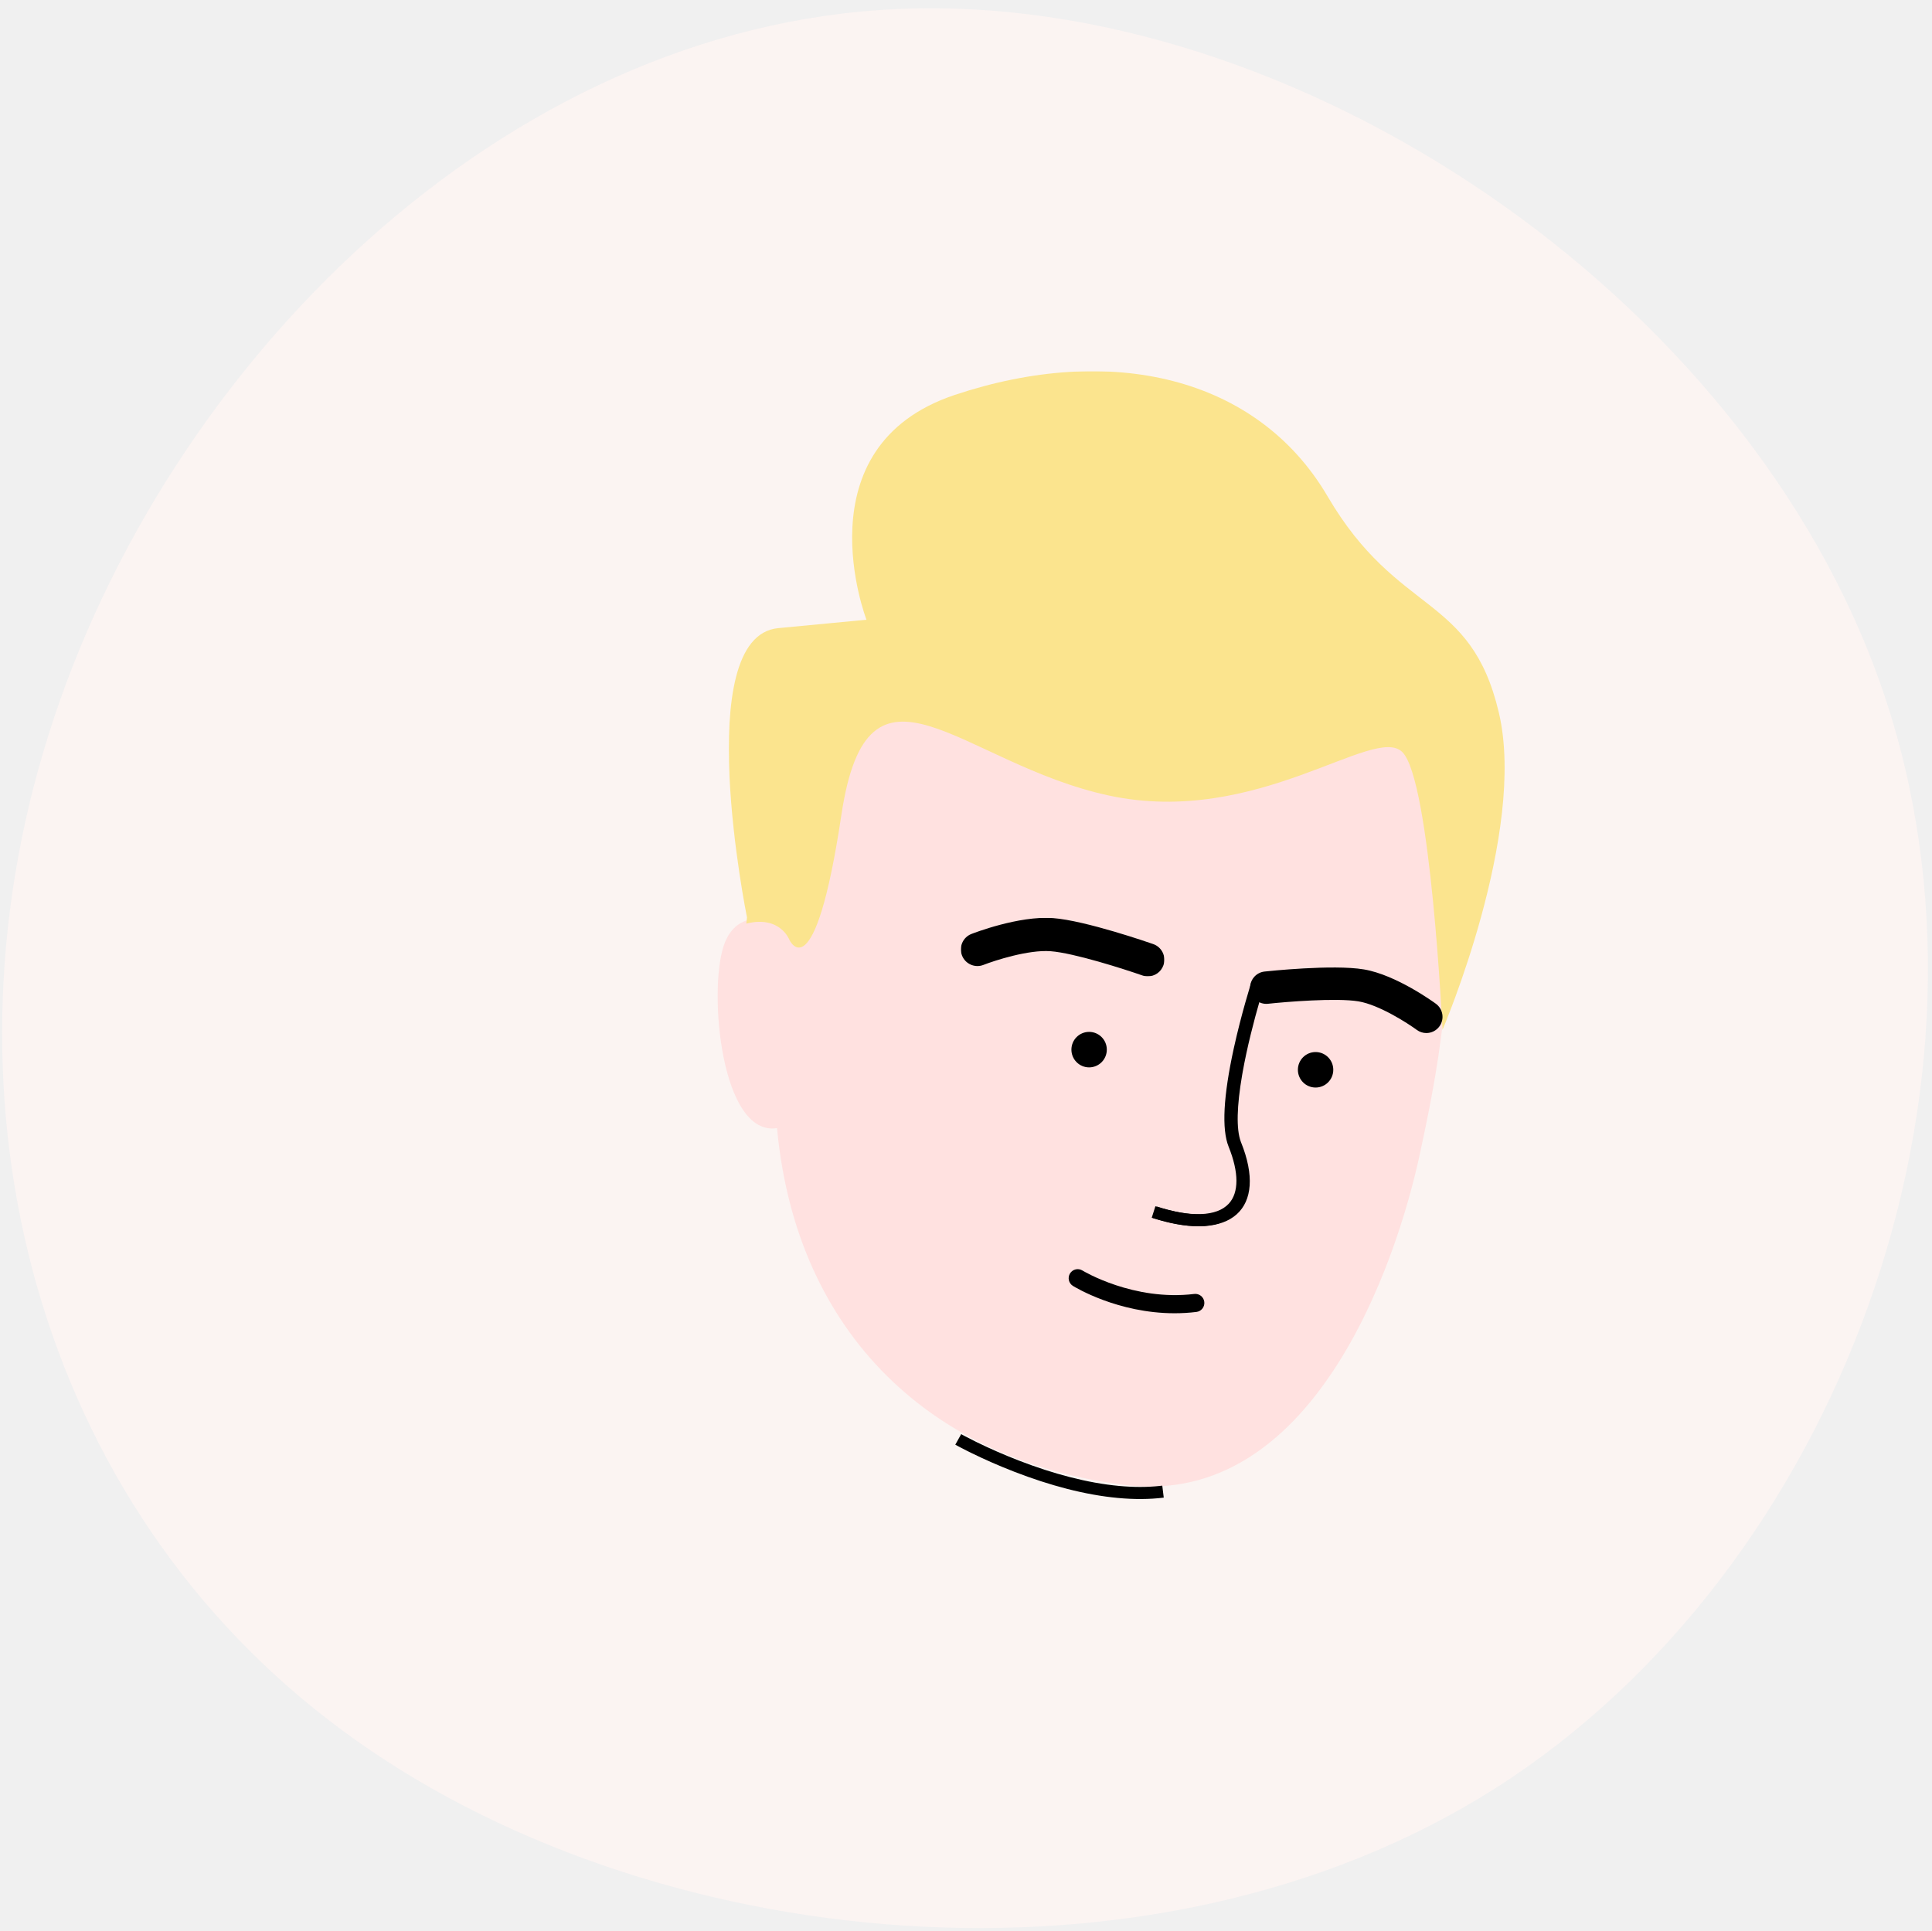
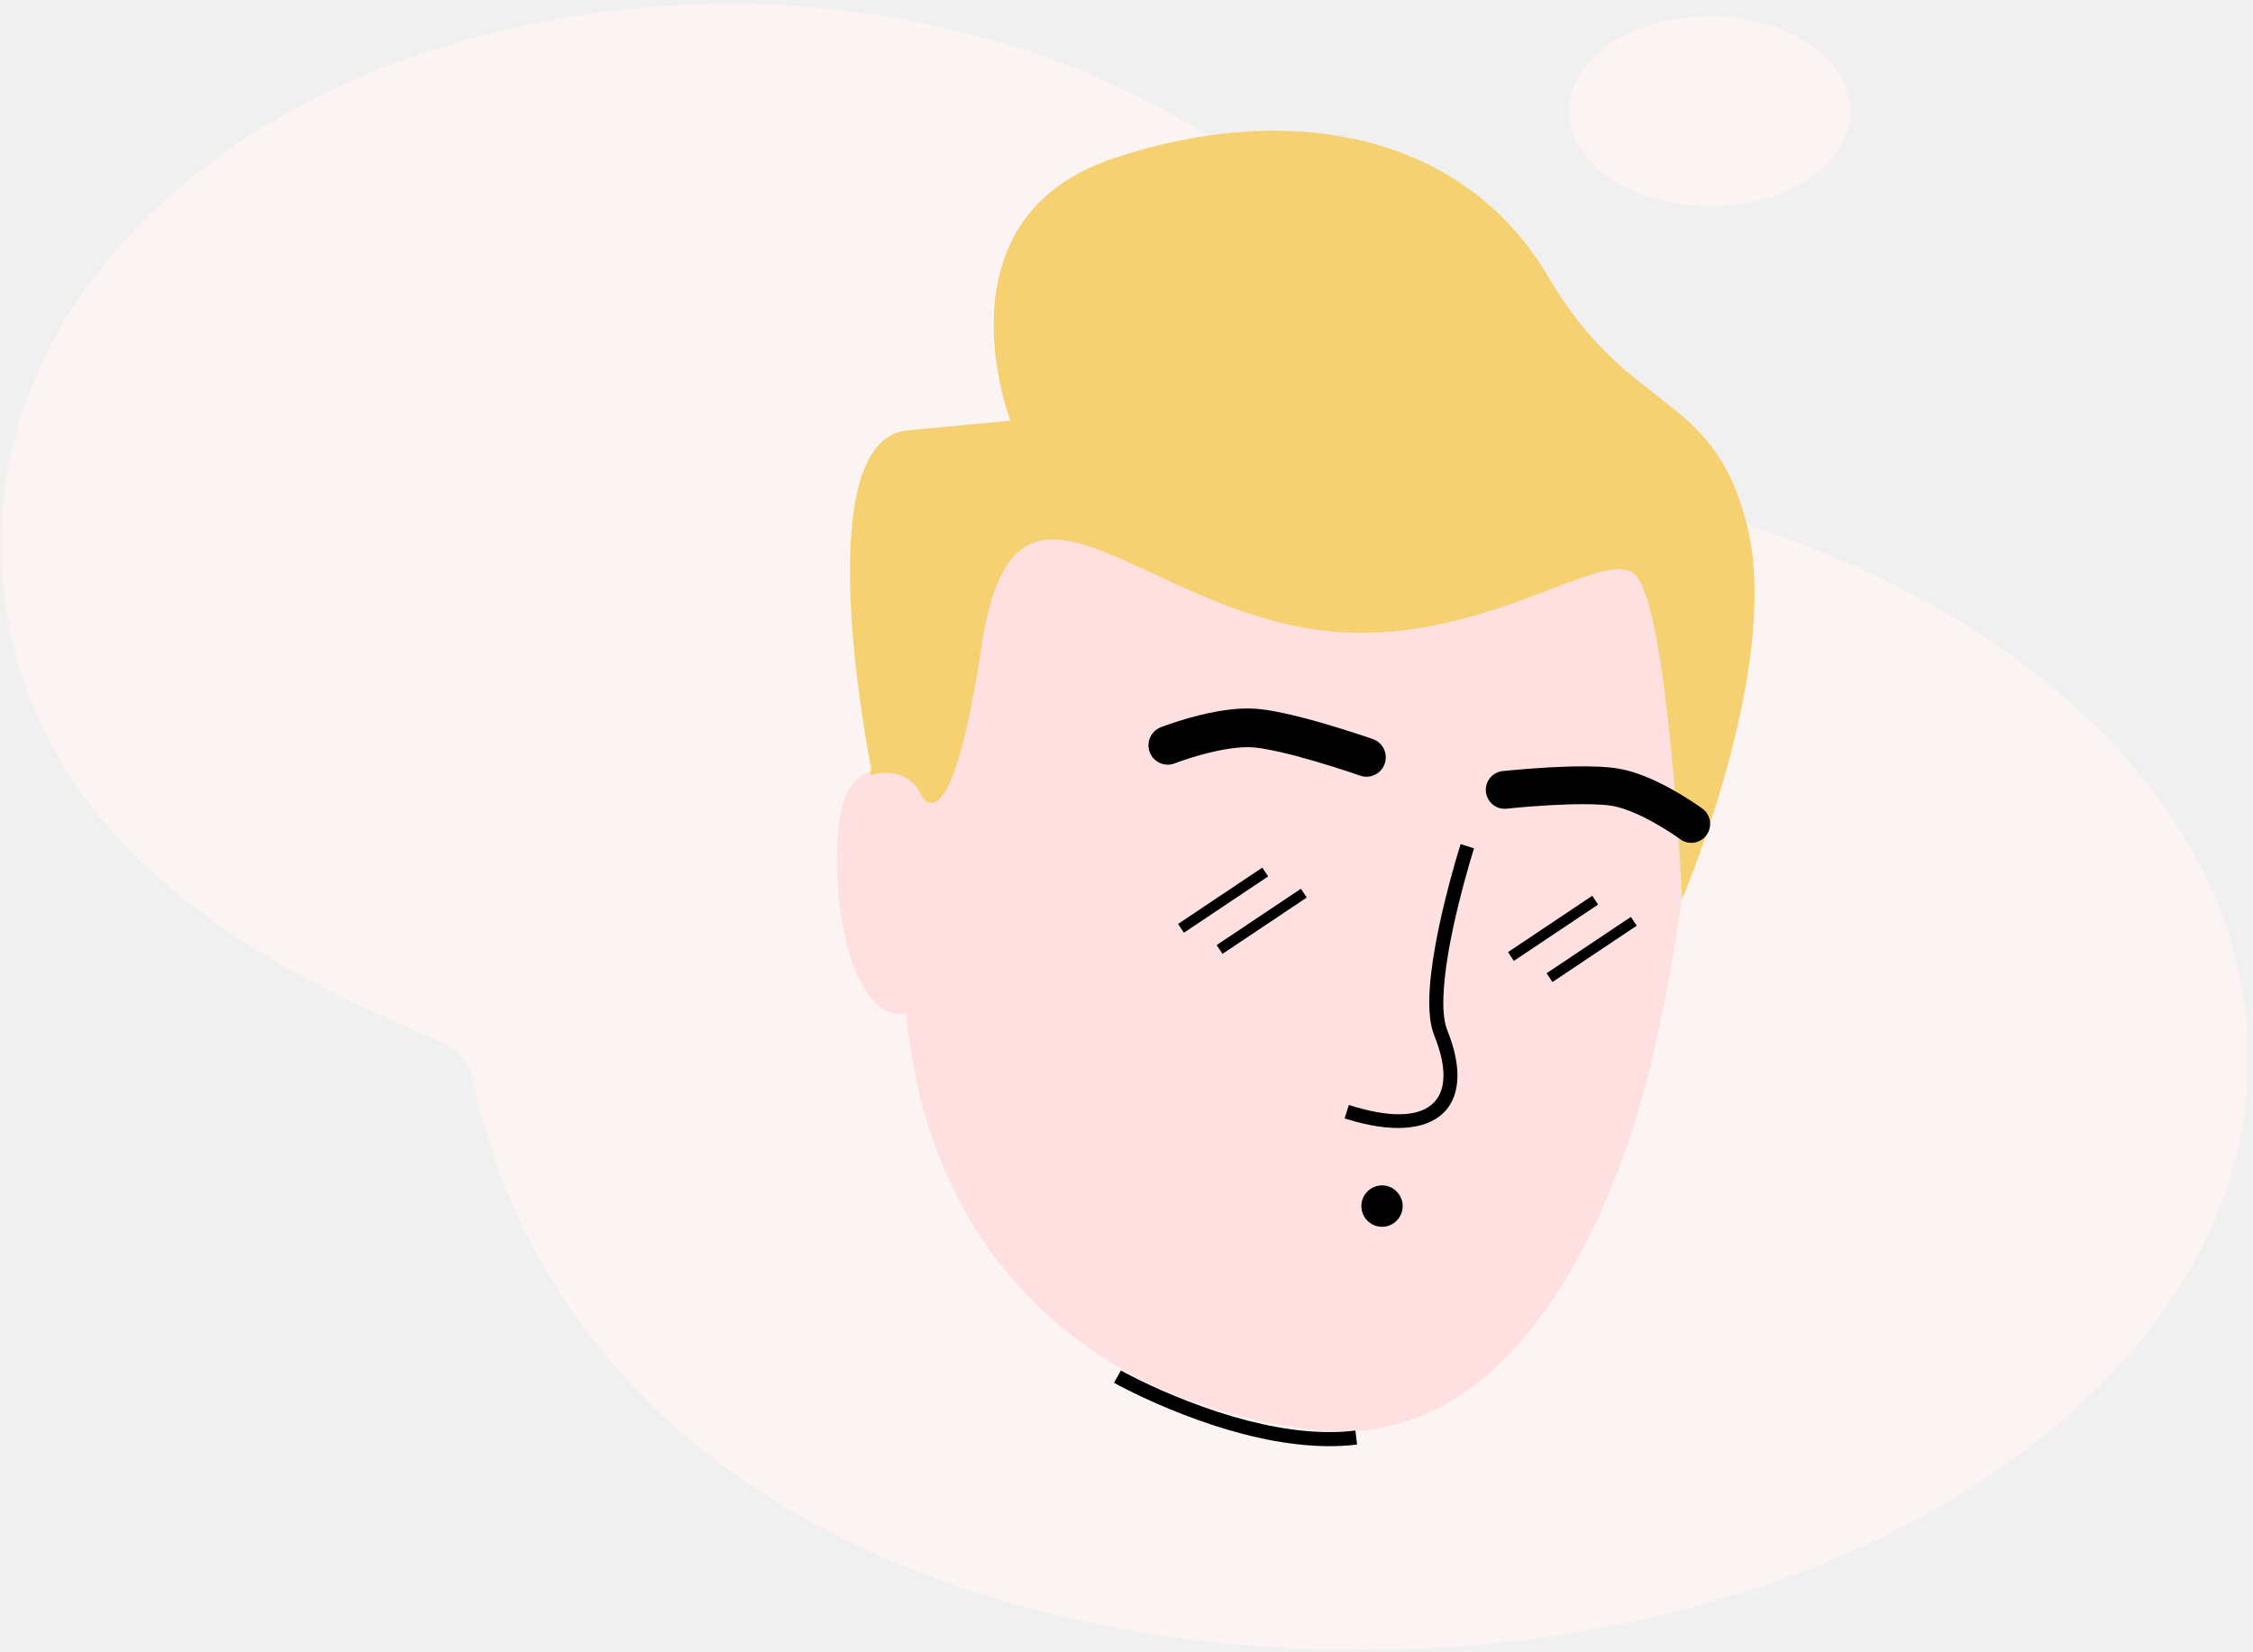
- <svg xmlns="http://www.w3.org/2000/svg" xmlns:xlink="http://www.w3.org/1999/xlink" viewBox="374.155 622.84 1671.369 1670.565" overflow="visible" width="1671.369px" height="1670.565px">
+ <svg xmlns="http://www.w3.org/2000/svg" xmlns:xlink="http://www.w3.org/1999/xlink" viewBox="374.155 847.034 1671.369 1225.425" overflow="visible" width="1671.369px" height="1225.425px">
  <defs>
    <polygon id="mastercharacteravatar-path-1" points="1.88 1.581 195.807 1.581 195.807 195.192 1.88 195.192" />
  </defs>
  <g id="Master/Character/Avatar" stroke="none" stroke-width="1" fill="none" fill-rule="evenodd">
    <g id="Avatar Background" opacity=".747" transform="translate(376, 630) scale(1 1)">
-       <g id="Avatar Background/Backdrop 1" stroke="none" stroke-width="1" fill="none" fill-rule="evenodd">
-         <path d="M1626.468,589.001 C1744.428,930.899 1588.401,1351.595 1291.388,1540.274 C994.844,1728.515 557.312,1685.176 293.666,1489.493 C29.549,1294.247 -60.683,947.534 40.358,627.962 C140.929,307.953 433.243,15.523 774.903,0.639 C1117.033,-14.683 1508.978,247.541 1626.468,589.001 Z" id="Path-Copy" fill="#FFF5F3" />
+       <g id="Avatar Background/Backdrop 6" stroke="none" stroke-width="1" fill="none" fill-rule="evenodd">
+         <path d="M1125.851,220 C1294.937,220 1479.783,278.654 1589.7,413.342 C1640.486,475.577 1665.919,548.633 1666,621.247 C1666.04,703.235 1633.755,784.659 1569.063,849.508 C1509.234,909.457 1432.833,950.045 1354.801,983.364 L1346.192,987.021 C1337.401,990.79 1328.454,995.012 1322.91,1002.665 C1318.737,1008.379 1316.921,1015.414 1315.344,1022.293 L1315.05,1023.581 C1298.609,1095.792 1268.416,1157.464 1228.109,1209.48 L1228.073,1209.48 C1156.283,1302.169 1052.171,1364.162 936.169,1400.449 C847.333,1428.251 751.484,1441 657.735,1441 C500.051,1441 355.31,1404.069 241.928,1342.442 L241.888,1342.398 C222.137,1331.737 203.314,1320.232 185.579,1308.082 C70.101,1228.992 -1,1120.976 -1,1001.897 C-1,774.883 257.446,588.098 588.927,565.172 C625.888,370.096 852.17,220 1125.851,220 Z M398.502,229 C456.214,229 503,260.564 503,299.5 C503,338.44 456.214,370 398.502,370 C340.786,370 294,338.44 294,299.5 C294,260.564 340.786,229 398.502,229 Z" id="Shape" fill="#FFF5F3" transform="translate(832.5, 830.5) scale(-1, 1) translate(-832.5, -830.5)" />
      </g>
    </g>
-     <path d="M1602.877,1619.341 C1581.586,1719.979 1508.654,1927.039 1348.443,1907.739 C1182.712,1887.753 1063.105,1779.101 1046.357,1598.861 C998.177,1606.511 986.814,1481.338 1000.23,1441.125 C1013.664,1400.861 1057.504,1424.405 1057.504,1424.405 L1056.818,1435.328 C1058.847,1425.166 1061.144,1414.858 1063.694,1404.42 C1136.092,1108.32 1338.865,1120.063 1338.865,1120.063 C1711.469,1139.416 1624.164,1518.719 1602.877,1619.341" id="Fill-114" fill="#ffe1e0" />
+     <path d="M1602.877,1619.341 C1581.586,1719.979 1508.654,1927.039 1348.443,1907.739 C1182.712,1887.753 1063.105,1779.101 1046.357,1598.861 C998.177,1606.511 986.814,1481.338 1000.23,1441.125 C1013.664,1400.861 1057.504,1424.405 1057.504,1424.405 L1056.818,1435.328 C1058.847,1425.166 1061.144,1414.858 1063.694,1404.42 C1136.092,1108.32 1338.865,1120.063 1338.865,1120.063 C1711.469,1139.416 1624.164,1518.719 1602.877,1619.341" id="Fill-114" fill="#ffe0e0" />
    <g id="Hairstyle" transform="translate(-144, 485) scale(2.605327 2.606426)">
      <defs>
        <polygon id="hairstylepompadour-path-1" points="0.893 0.106 258.493 0.106 258.493 218.732 0.893 218.732" />
      </defs>
      <g id="Hairstyle/Pompadour" stroke="none" stroke-width="1" fill="none" fill-rule="evenodd">
        <g id="Hairstyle" transform="translate(440, 176)">
          <mask id="hairstylepompadour-mask-2" fill="#fff">
            <use xlink:href="#hairstylepompadour-path-1" />
          </mask>
          <g id="Clip-126" />
-           <path d="M6.922,181.42 C6.922,181.42 -12.034,88.187 17.279,85.395 L46.593,82.603 C46.593,82.603 24.379,25.157 75.949,7.967 C127.519,-9.224 176.276,1.679 199.718,41.667 C223.159,81.654 247.226,73.708 256.583,113.473 C265.939,153.237 237.87,218.732 237.87,218.732 C237.87,218.732 233.938,135.94 224.544,126.546 C215.15,117.151 176.429,151.531 127.149,140.971 C77.868,130.411 47.175,87.998 38.263,147.411 C29.351,206.823 21.016,188.881 21.016,188.881 C21.016,188.881 17.962,180.654 6.699,183.47 L6.922,181.42 Z" id="Fill-125" fill="#fbe48e" mask="url(#hairstylepompadour-mask-2)" />
+           <path d="M6.922,181.42 C6.922,181.42 -12.034,88.187 17.279,85.395 L46.593,82.603 C46.593,82.603 24.379,25.157 75.949,7.967 C127.519,-9.224 176.276,1.679 199.718,41.667 C223.159,81.654 247.226,73.708 256.583,113.473 C265.939,153.237 237.87,218.732 237.87,218.732 C237.87,218.732 233.938,135.94 224.544,126.546 C215.15,117.151 176.429,151.531 127.149,140.971 C77.868,130.411 47.175,87.998 38.263,147.411 C29.351,206.823 21.016,188.881 21.016,188.881 C21.016,188.881 17.962,180.654 6.699,183.47 L6.922,181.42 Z" id="Fill-125" fill="#f5d171" mask="url(#hairstylepompadour-mask-2)" />
        </g>
      </g>
    </g>
    <g id="Expression" transform="translate(1135, 1336) scale(2.60396 2.611607)">
      <defs>
-         <polygon id="expressionsmile-path-1" points="0.035 0.044 67.64 0.044 67.64 19.432 0.035 19.432" />
+         <polygon id="expressionsurprised-path-1" points="0.015 0.206 47.048 0.206 47.048 15.563 0.015 15.563" />
      </defs>
-       <g id="Expression/Smile" stroke="none" stroke-width="1" fill="none" fill-rule="evenodd">
+       <g id="Expression/Surprised" stroke="none" stroke-width="1" fill="none" fill-rule="evenodd">
        <g id="Group-124" transform="translate(25, 52)" fill="#000" fill-rule="nonzero">
          <path d="M98.939,0.516 L102.748,1.738 L102.375,2.931 C102.076,3.904 101.742,5.018 101.382,6.253 C100.354,9.784 99.326,13.576 98.366,17.479 C97.3,21.818 96.385,26.025 95.67,29.998 L95.463,31.174 C93.726,41.278 93.48,48.993 95.033,53.142 L95.124,53.377 C104.002,75.34 91.946,86.478 66.642,78.679 L65.872,78.437 L67.091,74.627 C89.885,81.921 99.026,73.703 91.416,54.876 C89.321,49.694 89.643,40.899 91.734,29.289 C92.465,25.227 93.396,20.939 94.482,16.524 C95.348,13.003 96.268,9.573 97.194,6.338 L97.542,5.135 C97.751,4.418 97.951,3.741 98.141,3.107 L98.63,1.502 L98.939,0.516 Z" id="Stroke-114" />
          <path d="M0.185,153.534 L2.142,150.046 L2.856,150.435 L3.511,150.783 C4.503,151.305 5.632,151.881 6.887,152.498 L7.433,152.765 C11.654,154.821 16.322,156.878 21.3,158.798 C32.748,163.212 44.06,166.225 54.584,167.202 C59.354,167.645 63.874,167.656 68.106,167.202 L68.949,167.105 L69.438,171.075 C64.663,171.663 59.575,171.683 54.214,171.185 C43.277,170.169 31.625,167.066 19.861,162.53 C14.771,160.567 10,158.465 5.681,156.361 L4.048,155.554 C3.353,155.206 2.702,154.873 2.094,154.556 L0.963,153.958 L0.185,153.534 Z" id="Stroke-122" />
        </g>
-         <g id="Group-16" transform="translate(27, 30)">
-           <path d="M71.037,131.995 C52.166,131.995 37.938,123.351 37.27,122.938 C35.861,122.068 35.425,120.219 36.296,118.809 C37.165,117.401 39.014,116.963 40.424,117.834 C40.706,118.006 57.419,128.048 77.568,125.603 C79.201,125.405 80.707,126.575 80.908,128.22 C81.108,129.864 79.936,131.36 78.291,131.559 C75.814,131.861 73.388,131.995 71.037,131.995" id="Fill-3" fill="#000" />
-           <path d="M78.825,103.166 C74.782,103.166 69.738,102.375 63.443,100.361 L64.661,96.551 C76.385,100.302 85.045,99.996 89.046,95.687 C92.449,92.02 92.428,85.313 88.987,76.801 C86.652,71.026 87.229,60.073 90.702,44.245 C93.243,32.662 96.477,22.541 96.51,22.44 L100.318,23.662 C96.811,34.595 88.606,65.187 92.695,75.302 C97.893,88.16 95.174,94.964 91.977,98.408 C89.697,100.866 85.718,103.166 78.825,103.166" id="Fill-5" fill="#000" />
-           <g id="Group-9" transform="translate(0, 0.956)">
-             <mask id="expressionsmile-mask-2" fill="#fff">
-               <use xlink:href="#expressionsmile-path-1" />
+         <g id="Group-31" transform="translate(43, 35)">
+           <g id="Group-8" transform="translate(94, 0.154)">
+             <mask id="expressionsurprised-mask-2" fill="#fff">
+               <use xlink:href="#expressionsurprised-path-1" />
            </mask>
-             <g id="Clip-8" />
-             <path d="M62.139,19.432 C61.538,19.432 60.926,19.332 60.327,19.123 C54.491,17.087 37.634,11.675 29.822,11.097 C22.466,10.552 11.243,14.186 7.539,15.633 C4.71,16.737 1.521,15.342 0.415,12.515 C-0.692,9.687 0.701,6.499 3.528,5.39 C4.164,5.141 19.26,-0.716 30.634,0.127 C41.489,0.931 63.039,8.419 63.951,8.738 C66.819,9.739 68.332,12.875 67.332,15.743 C66.54,18.011 64.413,19.432 62.139,19.432" id="Fill-7" fill="#000" mask="url(#expressionsmile-mask-2)" />
+             <g id="Clip-7" />
          </g>
-           <path d="M154.677,39.164 C153.575,39.164 152.463,38.827 151.506,38.124 C148.447,35.885 139.002,29.817 132.137,28.669 C124.812,27.445 107.96,28.829 102.084,29.465 C99.137,29.779 96.488,27.652 96.169,24.706 C95.849,21.758 97.98,19.108 100.927,18.79 C101.849,18.689 123.628,16.361 133.907,18.079 C144.715,19.886 157.328,29.078 157.86,29.468 C160.249,31.224 160.764,34.584 159.009,36.974 C157.957,38.406 156.328,39.164 154.677,39.164" id="Fill-10" fill="#000" />
+           <path d="M64.415,120.348 C64.415,123.595 61.783,126.228 58.535,126.228 C55.288,126.228 52.655,123.595 52.655,120.348 C52.655,117.1 55.288,114.468 58.535,114.468 C61.783,114.468 64.415,117.1 64.415,120.348" id="Fill-11" fill="#000" />
+           <line x1="1.262" y1="41.457" x2="25.262" y2="25.457" id="Fill-15" fill="#FFF" />
+           <polygon id="Fill-17" fill="#000" points="2.094 42.705 0.429 40.209 24.43 24.209 26.093 26.705" />
+           <line x1="12.261" y1="47.457" x2="36.261" y2="31.457" id="Fill-19" fill="#FFF" />
+           <polygon id="Fill-21" fill="#000" points="13.094 48.705 11.43 46.209 35.429 30.209 37.093 32.705" />
+           <line x1="95.261" y1="49.457" x2="119.261" y2="33.457" id="Fill-23" fill="#FFF" />
+           <polygon id="Fill-25" fill="#000" points="96.094 50.705 94.43 48.209 118.43 32.209 120.094 34.705" />
+           <line x1="106.261" y1="55.457" x2="130.262" y2="39.457" id="Fill-27" fill="#FFF" />
+           <polygon id="Fill-29" fill="#000" points="107.094 56.705 105.43 54.209 129.429 38.209 131.094 40.705" />
        </g>
-         <g id="Group-19" transform="translate(63, 68)" fill="#000">
-           <path d="M12.521,6.659 C12.521,9.906 9.889,12.539 6.641,12.539 C3.394,12.539 0.761,9.906 0.761,6.659 C0.761,3.411 3.394,0.779 6.641,0.779 C9.889,0.779 12.521,3.411 12.521,6.659" id="Fill-10" />
-           <path d="M87.761,13.338 C87.761,16.586 85.129,19.218 81.882,19.218 C78.635,19.218 76.001,16.586 76.001,13.338 C76.001,10.091 78.635,7.458 81.882,7.458 C85.129,7.458 87.761,10.091 87.761,13.338" id="Fill-12" />
-         </g>
+         <path d="M57.128,14.442 C60.176,14.03 63.008,13.893 65.6,14.086 C69.249,14.356 74.081,15.335 79.918,16.875 C81.703,17.345 83.558,17.863 85.465,18.419 C88.669,19.354 91.869,20.353 94.92,21.353 L96.926,22.017 L98.918,22.696 C101.786,23.697 103.299,26.833 102.298,29.701 C101.322,32.497 98.316,34.006 95.508,33.152 L95.22,33.056 L94.287,32.736 C93.462,32.456 92.525,32.143 91.495,31.806 C88.551,30.842 85.463,29.877 82.384,28.979 C80.565,28.448 78.801,27.956 77.113,27.511 L76.006,27.223 C71.275,26.01 67.403,25.249 64.788,25.056 C63.034,24.926 60.944,25.026 58.602,25.343 C55.785,25.724 52.725,26.397 49.581,27.28 C48.018,27.719 46.52,28.186 45.126,28.655 L44.439,28.89 C43.999,29.043 43.598,29.185 43.24,29.317 L42.509,29.59 C39.681,30.699 36.489,29.305 35.381,26.477 C34.272,23.649 35.666,20.458 38.494,19.349 L39.067,19.131 C39.521,18.961 40.118,18.746 40.839,18.496 C42.619,17.88 44.56,17.265 46.607,16.69 C50.209,15.678 53.752,14.899 57.128,14.442 Z" id="Stroke-116" fill="#000" fill-rule="nonzero" />
+         <path d="M154.327,30.515 L155.651,30.48 C161.093,30.358 165.559,30.527 168.875,31.081 C170.705,31.387 172.612,31.9 174.594,32.596 C177.537,33.629 180.594,35.045 183.711,36.75 C185.701,37.838 187.616,38.989 189.413,40.149 L190.176,40.647 C191.395,41.45 192.302,42.086 192.826,42.47 C195.216,44.226 195.731,47.586 193.976,49.976 C192.268,52.301 189.04,52.851 186.666,51.262 L185.925,50.737 L185.312,50.314 C184.989,50.093 184.64,49.858 184.267,49.613 C182.485,48.438 180.555,47.263 178.559,46.171 C175.917,44.727 173.372,43.547 171.037,42.727 C169.604,42.224 168.283,41.869 167.105,41.672 C164.384,41.217 160.045,41.086 154.65,41.248 C151.359,41.347 147.827,41.549 144.228,41.824 L142.668,41.947 C141.646,42.031 140.663,42.117 139.729,42.203 L137.052,42.466 C134.104,42.786 131.455,40.655 131.135,37.707 C130.824,34.833 132.842,32.243 135.675,31.819 L136.469,31.731 L137.681,31.611 L138.022,31.578 C139.676,31.421 141.49,31.264 143.41,31.117 C147.163,30.831 150.854,30.619 154.327,30.515 Z" id="Stroke-118" fill="#000" fill-rule="nonzero" />
      </g>
    </g>
    <g id="Accessories" transform="translate(1013, 1424) scale(2.606838 2.602564)">
      <g id="Accessories/None" stroke="none" stroke-width="1" fill="none" fill-rule="evenodd" fill-opacity="0" />
    </g>
  </g>
</svg>
